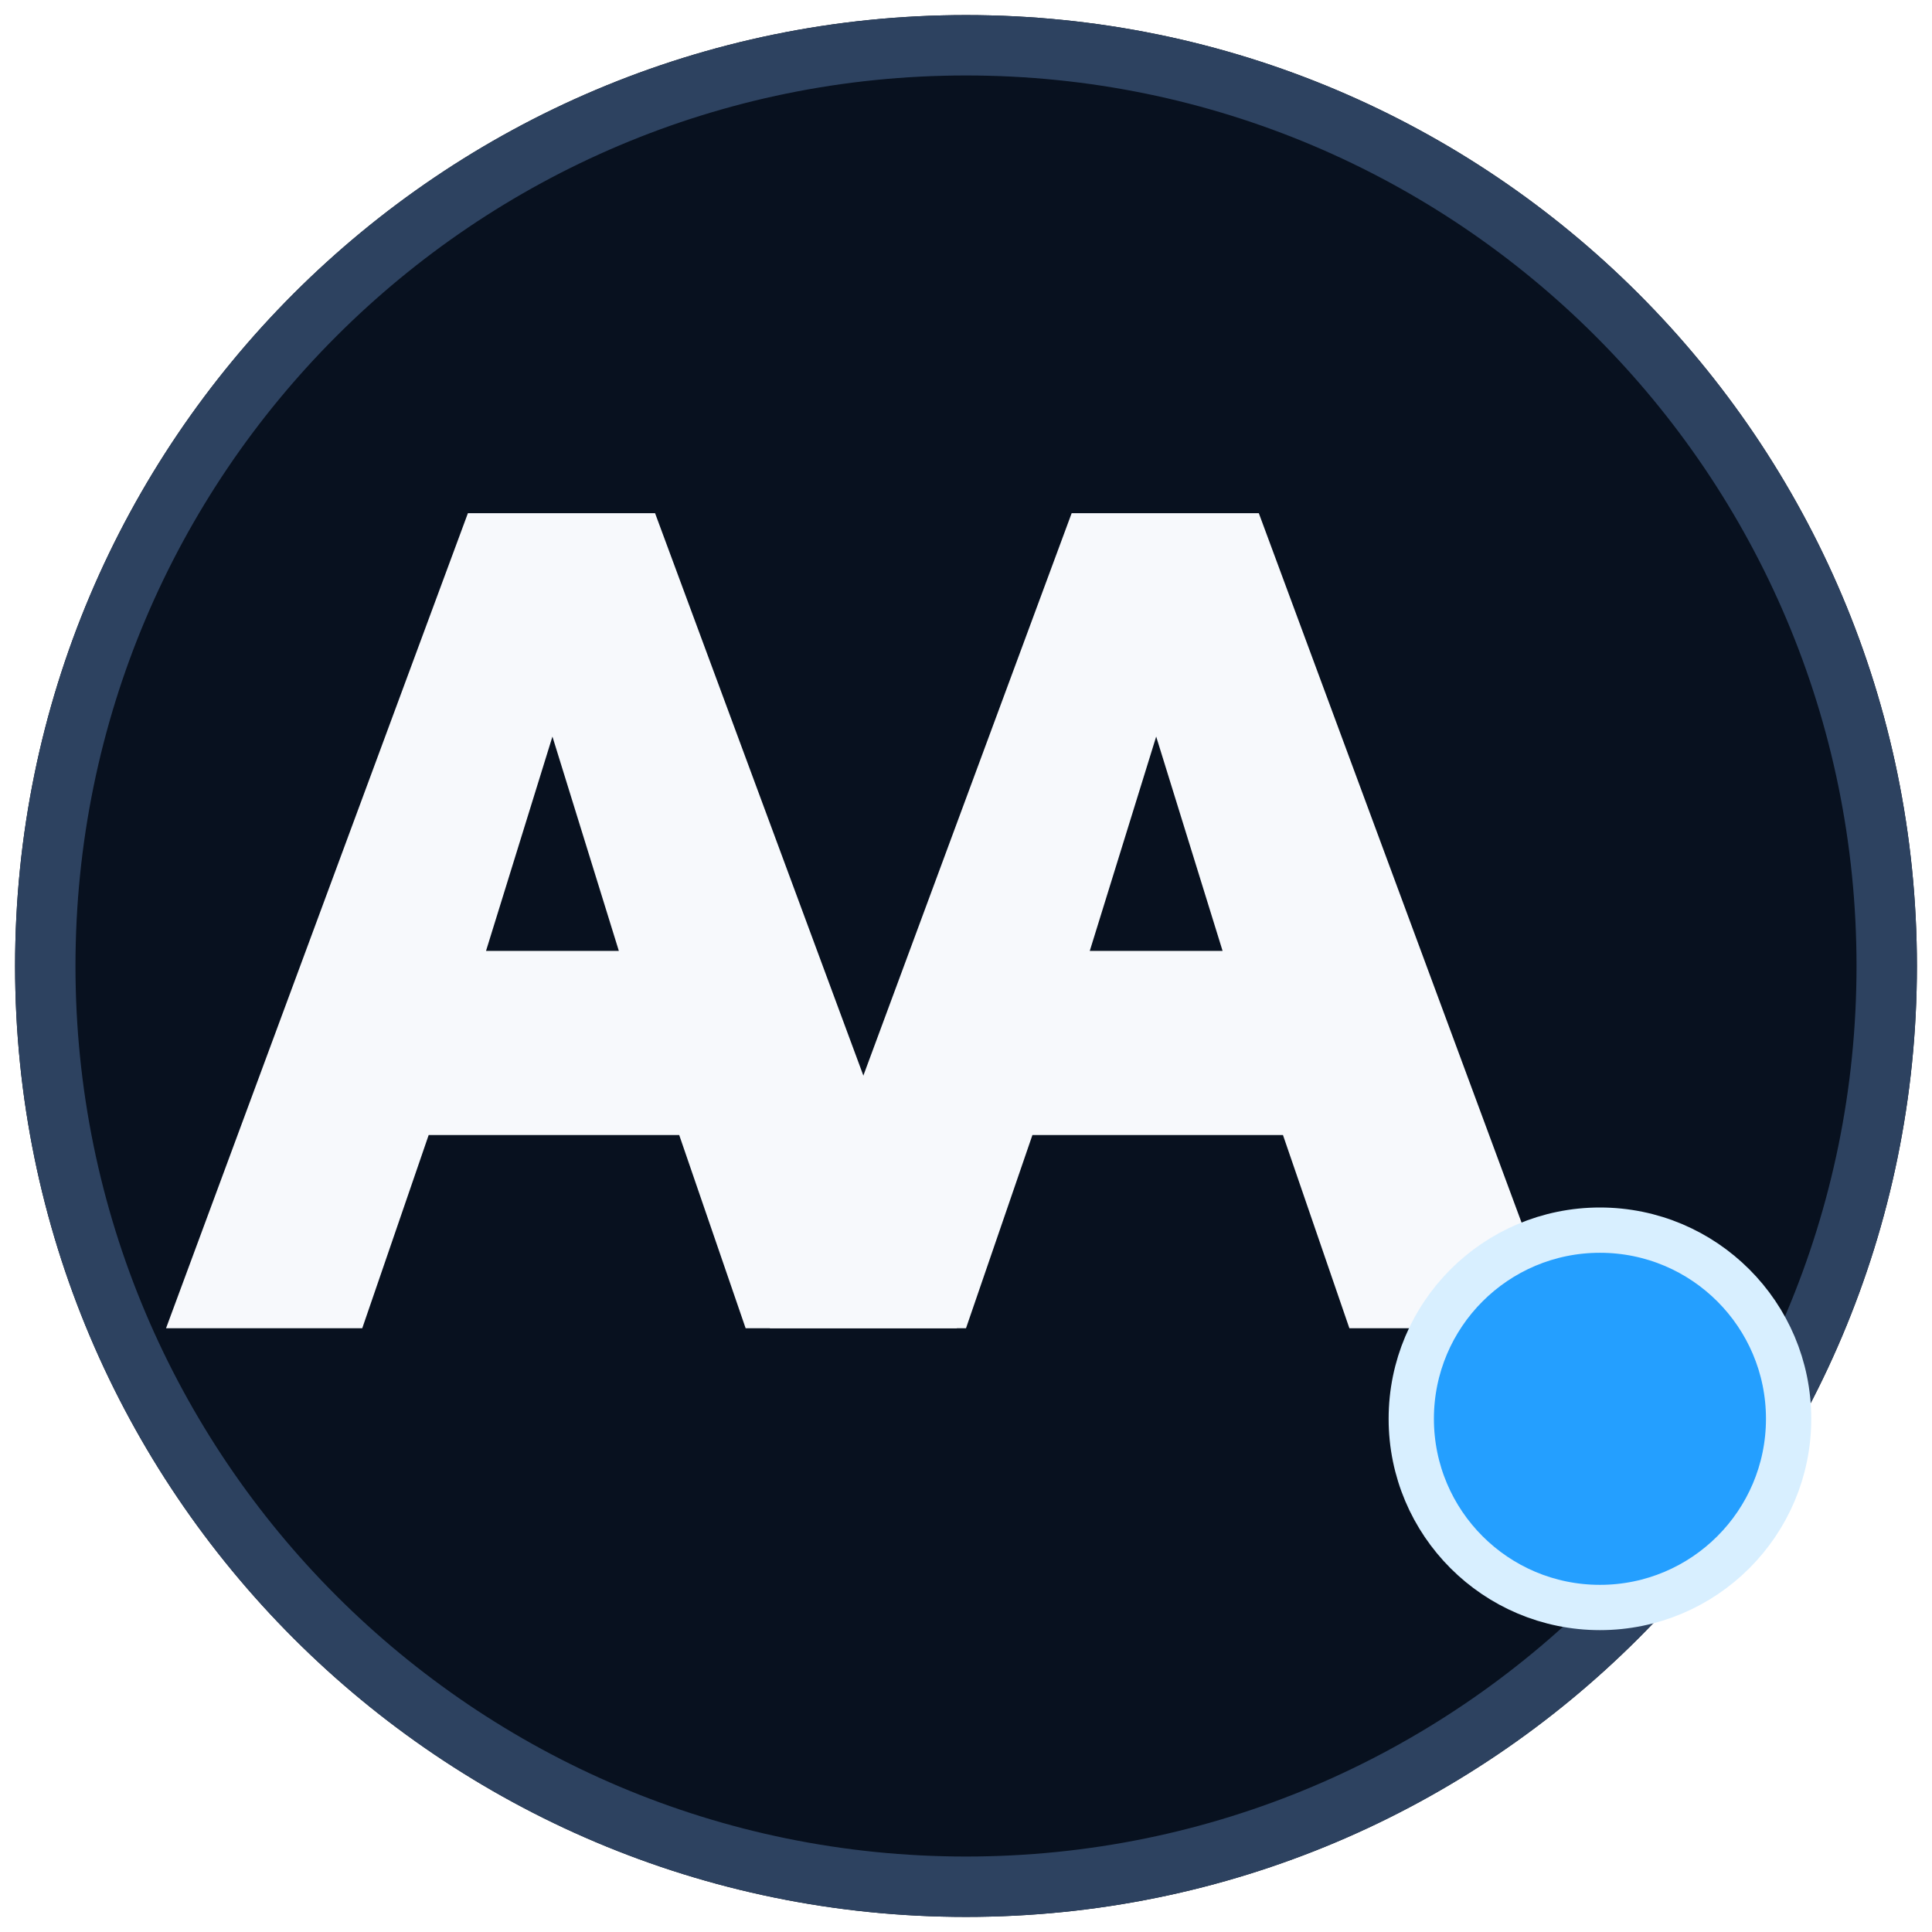
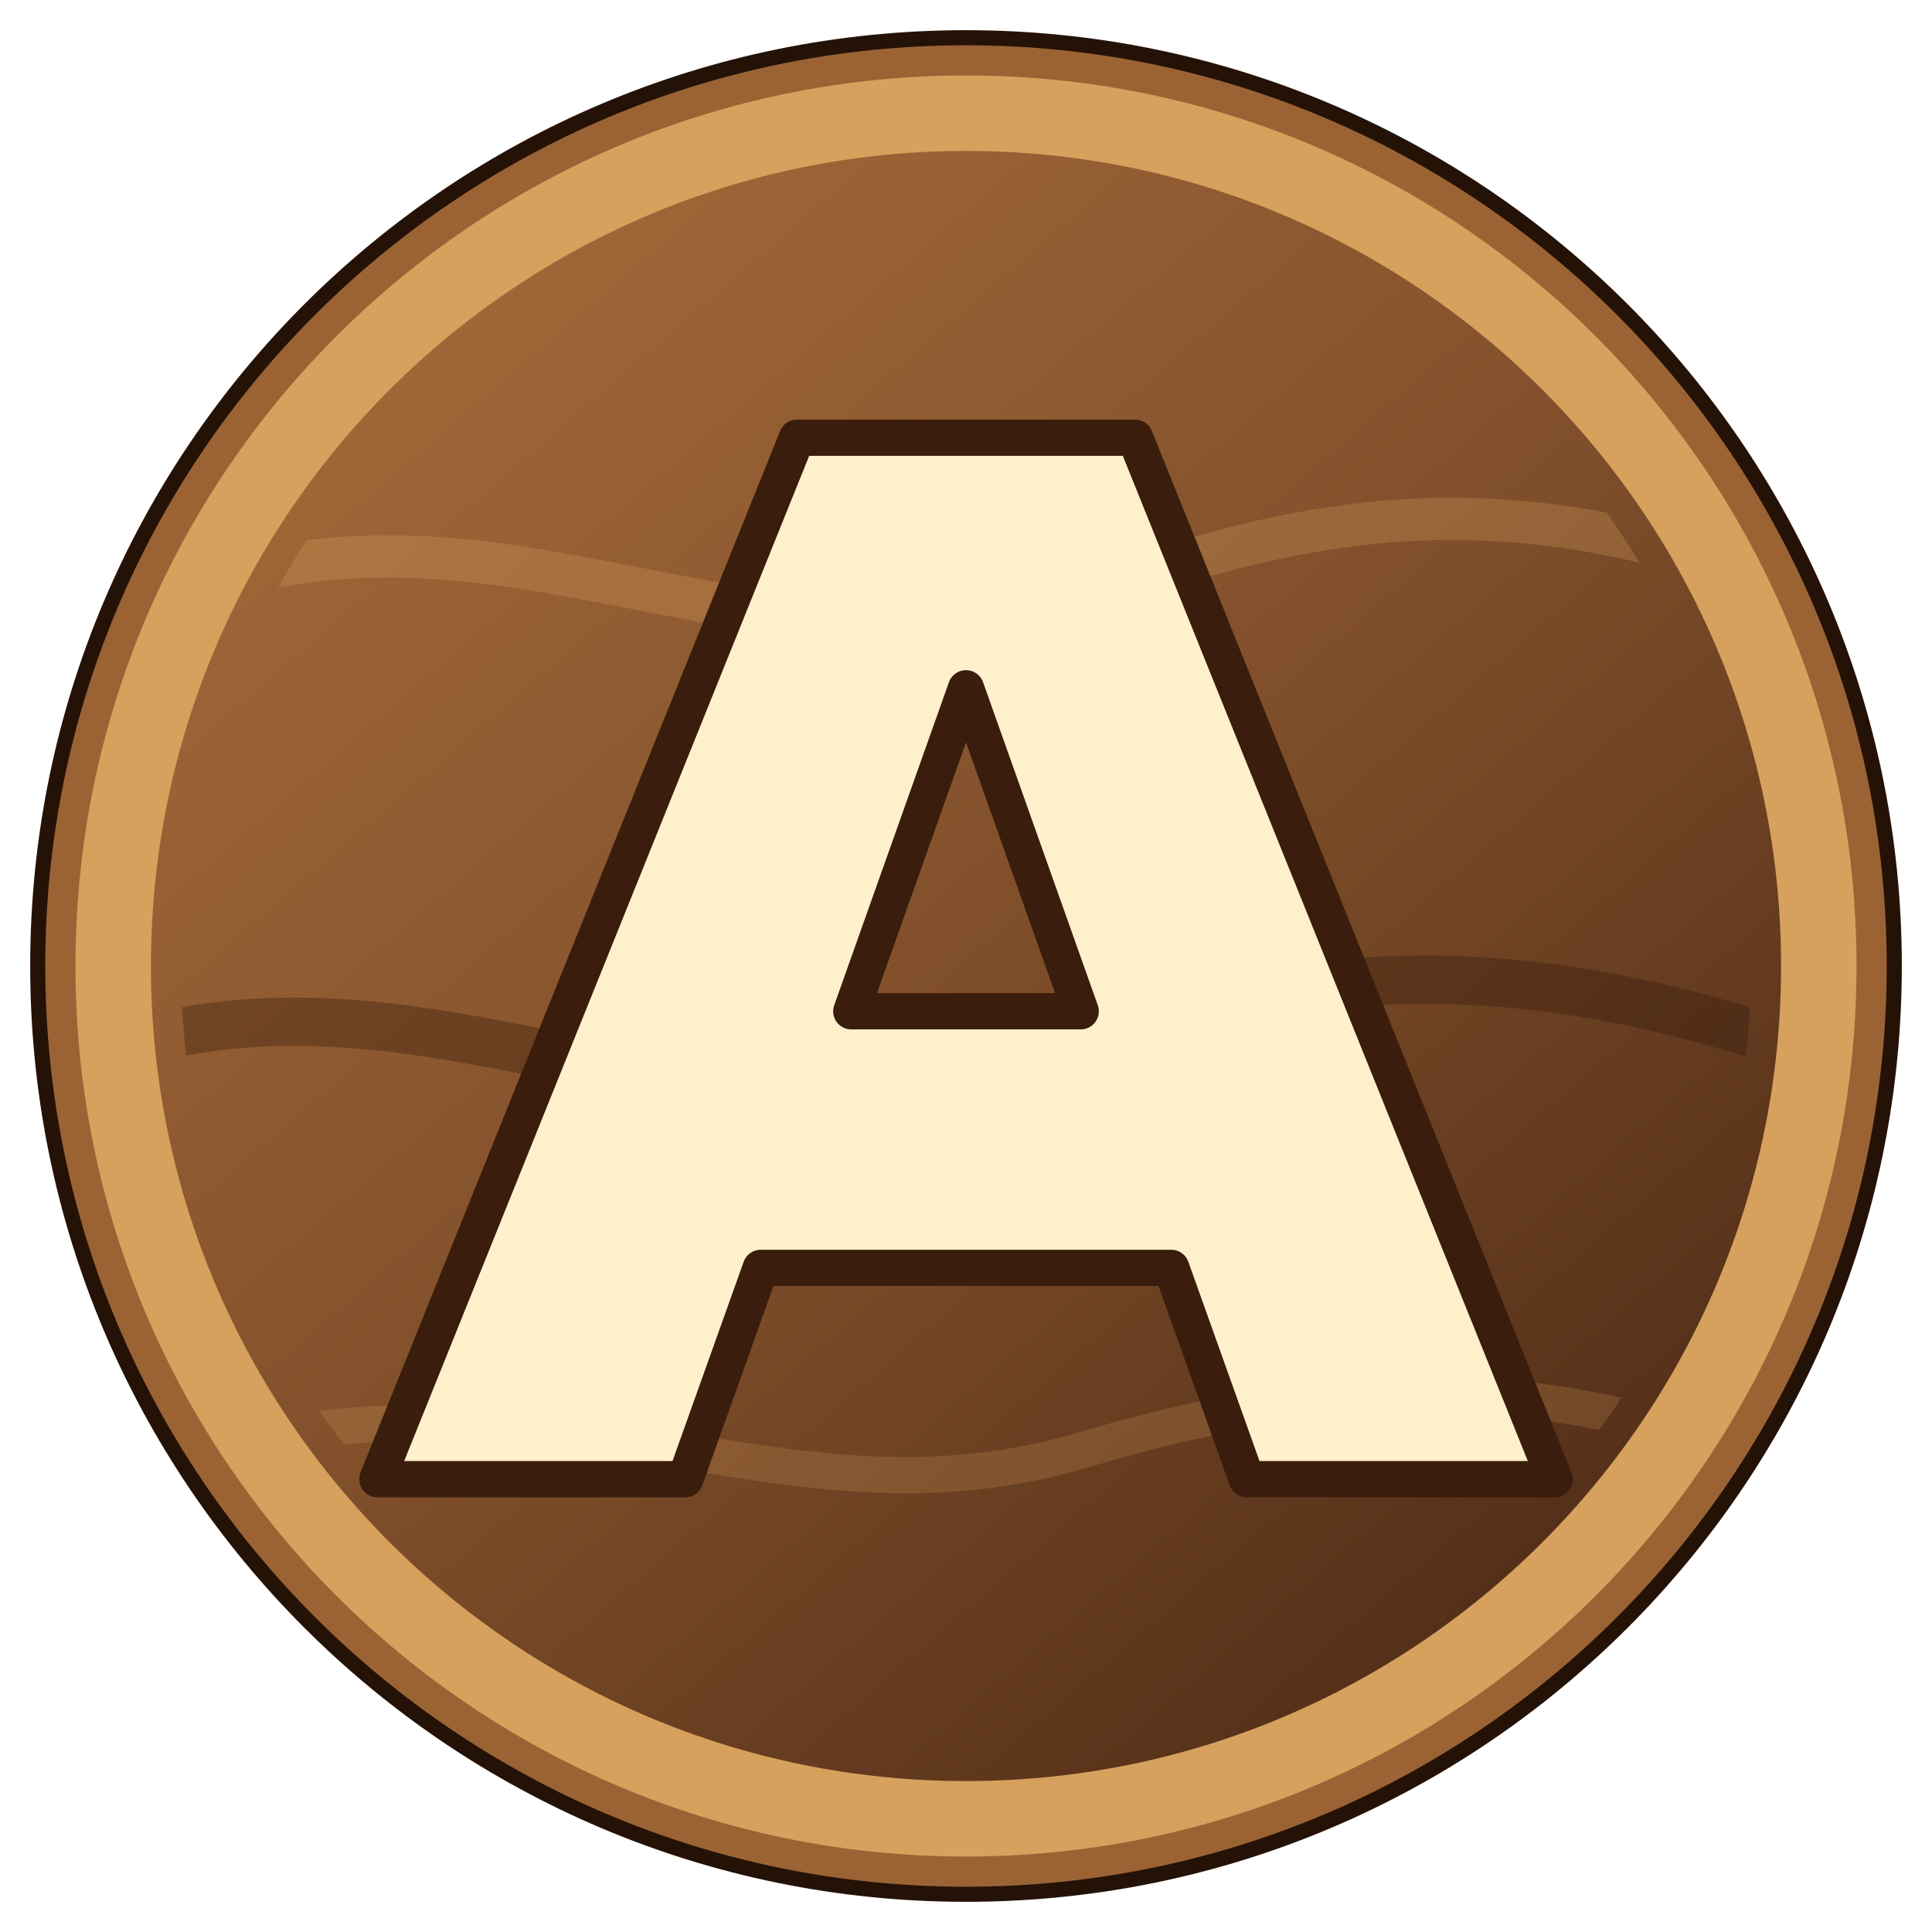
<svg xmlns="http://www.w3.org/2000/svg" viewBox="0 0 64 64">
-   <circle cx="32" cy="32" r="31.5" fill="#08111f" />
-   <circle cx="32" cy="32" r="30.5" fill="none" stroke="#2d4260" stroke-width="2" />
-   <path d="M5.5 44 15.5 17h6.2l10 27h-7l-2.2-6.4h-8.3L12 44H5.5Zm10.6-12.5h4.4l-2.2-7.1-2.2 7.1Z" fill="#f7f9fc" />
-   <path d="M25.5 44 35.5 17h6.2l10 27h-7l-2.2-6.4h-8.3L32 44h-6.5Zm10.6-12.5h4.4l-2.2-7.1-2.2 7.1Z" fill="#f7f9fc" />
-   <circle cx="53" cy="47" r="6.25" fill="#249fff" stroke="#d8efff" stroke-width="1.5" />
+   <defs>
+     <linearGradient id="wood" x1="10" y1="7" x2="54" y2="58" gradientUnits="userSpaceOnUse">
+       <stop stop-color="#a66c3a" />
+       <stop offset=".48" stop-color="#81502b" />
+       <stop offset="1" stop-color="#4a2814" />
+     </linearGradient>
+     <radialGradient id="shine" cx="0" cy="0" r="1" gradientTransform="translate(23 18) rotate(48) scale(37)">
+       <stop stop-color="#ffd99b" stop-opacity=".24" />
+       <stop offset=".52" stop-color="#ffd99b" stop-opacity="0" />
+     </radialGradient>
+     <clipPath id="badge">
+       <circle cx="32" cy="32" r="26" />
+     </clipPath>
+   </defs>
+   <circle cx="32" cy="32" r="31" fill="#251207" />
+   <circle cx="32" cy="32" r="28.5" fill="url(#wood)" stroke="#d6a15d" stroke-width="3" />
+   <g clip-path="url(#badge)" fill="none" stroke-linecap="round">
+     <path d="M5 20c12-5 20 4 33-1 9-3 15-2 23 1" stroke="#e1a965" stroke-opacity=".25" stroke-width="1.4" />
+     <path d="M3 35c11-4 20 4 31 0 11-4 19-3 29 1" stroke="#32190a" stroke-opacity=".35" stroke-width="1.6" />
+     <path d="M7 48c12-3 19 3 29 0 10-3 17-2 24 1" stroke="#e1a965" stroke-opacity=".2" stroke-width="1.2" />
+   </g>
+   <circle cx="32" cy="32" r="26" fill="url(#shine)" />
+   <path d="M12.5 49 26.4 14.5h11.2L51.5 49H41.3l-2.5-7H25.2l-2.5 7H12.5Zm15.7-15.5h7.6L32 22.8l-3.8 10.7Z" fill="#fff0cc" fill-rule="evenodd" stroke="#3a1d0c" stroke-linejoin="round" stroke-width="1.2" />
+   <circle cx="32" cy="32" r="30" fill="none" stroke="#9b6334" stroke-width="1" />
</svg>
